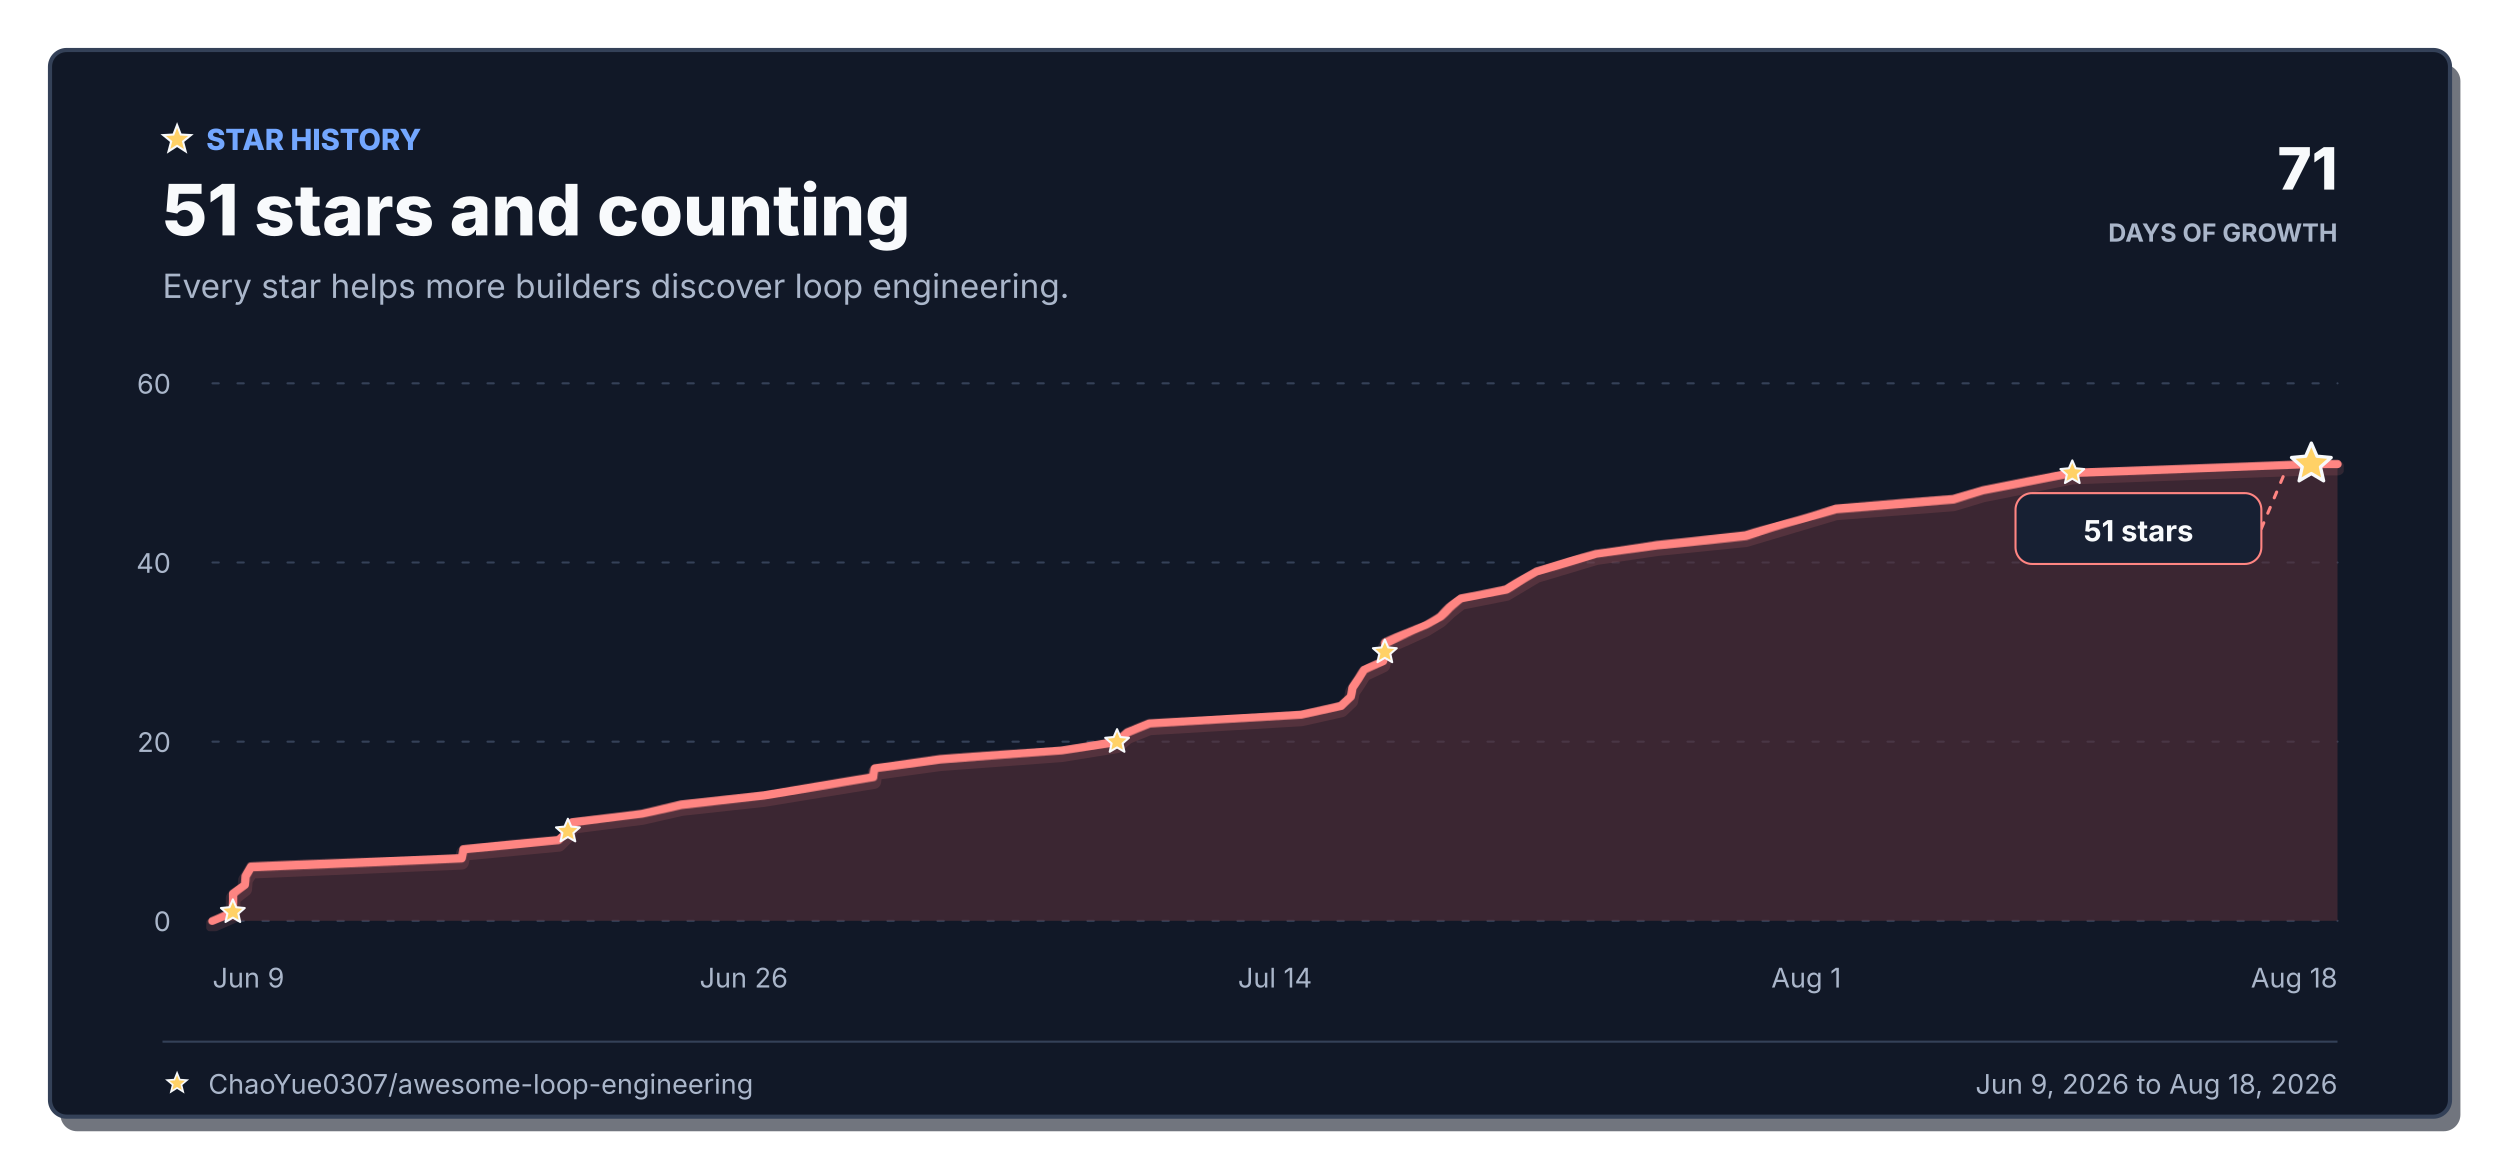
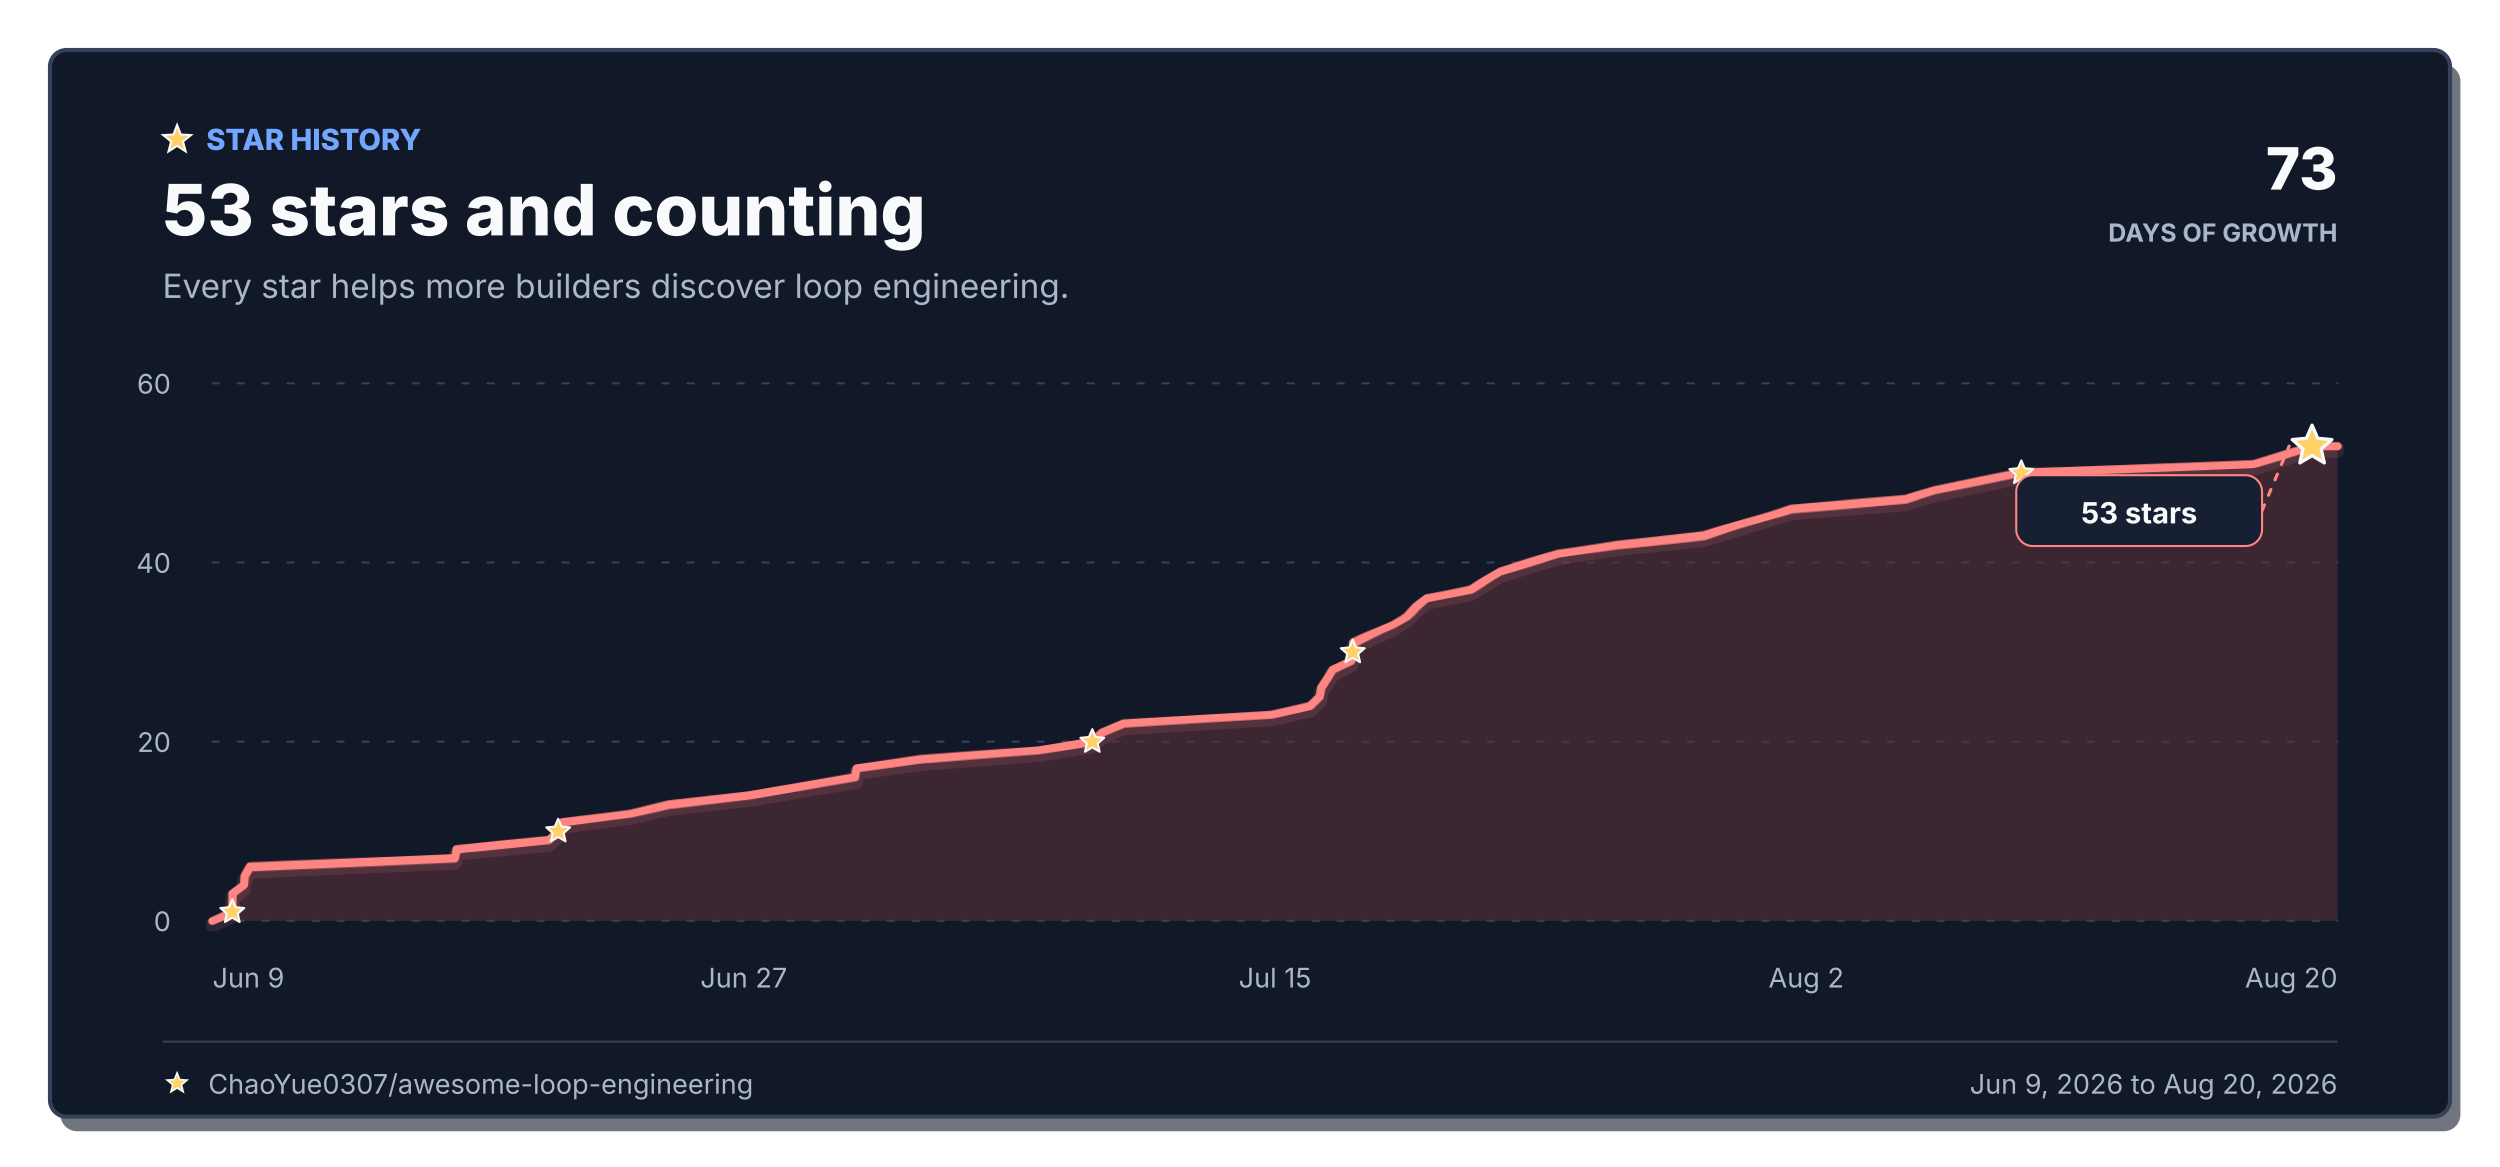
<svg xmlns="http://www.w3.org/2000/svg" width="1200" height="560" viewBox="0 0 1200 560" role="img" aria-labelledby="title desc">
  <style>
    text { font-family: ui-rounded, 'SF Pro Rounded', 'Nunito Sans', -apple-system, BlinkMacSystemFont, 'Segoe UI', sans-serif; letter-spacing: 0; }
  </style>
  <defs>
    <filter id="rough-line" x="-3%" y="-6%" width="106%" height="112%">
      <feTurbulence type="fractalNoise" baseFrequency="0.008 0.12" numOctaves="1" seed="17" result="noise" />
      <feDisplacementMap in="SourceGraphic" in2="noise" scale="1.2" xChannelSelector="R" yChannelSelector="G" />
    </filter>
    <clipPath id="plot-clip">
      <rect x="99" y="179" width="1026" height="268" />
    </clipPath>
  </defs>
  <rect x="29" y="31" width="1152" height="512" rx="8" fill="#0B1220" opacity="0.58" />
  <rect x="24" y="24" width="1152" height="512" rx="8" fill="#111827" stroke="#344158" stroke-width="2" />
  <path d="M 85 60 L 86.76 64.57 L 91.66 64.84 L 87.85 67.93 L 89.11 72.66 L 85 70 L 80.89 72.66 L 82.15 67.93 L 78.34 64.84 L 83.24 64.57 Z" fill="#FFD166" stroke="#F8FAFC" stroke-width="1" />
  <text x="99" y="72" fill="#73A7FF" font-size="14" font-weight="800">STAR HISTORY</text>
-   <text x="78" y="113" fill="#F8FAFC" font-size="34" font-weight="760">51 stars and counting</text>
+   <text x="78" y="113" fill="#F8FAFC" font-size="34" font-weight="760">53 stars and counting</text>
  <text x="78" y="143" fill="#AAB6CA" font-size="16">Every star helps more builders discover loop engineering.</text>
-   <text x="1122" y="91" fill="#F8FAFC" font-size="28" font-weight="760" text-anchor="end">71</text>
+   <text x="1122" y="91" fill="#F8FAFC" font-size="28" font-weight="760" text-anchor="end">73</text>
  <text x="1122" y="116" fill="#AAB6CA" font-size="12" font-weight="750" text-anchor="end">DAYS OF GROWTH</text>
  <line x1="102" y1="442" x2="1122" y2="442" stroke="#354158" stroke-width="1" stroke-dasharray="3 9" stroke-linecap="round" />
  <text x="82" y="446.94" fill="#AAB6CA" font-size="13" text-anchor="end">0</text>
  <line x1="102" y1="356" x2="1122" y2="356" stroke="#354158" stroke-width="1" stroke-dasharray="3 9" stroke-linecap="round" />
  <text x="82" y="360.94" fill="#AAB6CA" font-size="13" text-anchor="end">20</text>
  <line x1="102" y1="270" x2="1122" y2="270" stroke="#354158" stroke-width="1" stroke-dasharray="3 9" stroke-linecap="round" />
  <text x="82" y="274.94" fill="#AAB6CA" font-size="13" text-anchor="end">40</text>
  <line x1="102" y1="184" x2="1122" y2="184" stroke="#354158" stroke-width="1" stroke-dasharray="3 9" stroke-linecap="round" />
  <text x="82" y="188.94" fill="#AAB6CA" font-size="13" text-anchor="end">60</text>
  <text x="102" y="474" fill="#AAB6CA" font-size="13" text-anchor="start">Jun 9</text>
-   <text x="357" y="474" fill="#AAB6CA" font-size="13" text-anchor="middle">Jun 26</text>
-   <text x="612" y="474" fill="#AAB6CA" font-size="13" text-anchor="middle">Jul 14</text>
-   <text x="867" y="474" fill="#AAB6CA" font-size="13" text-anchor="middle">Aug 1</text>
-   <text x="1122" y="474" fill="#AAB6CA" font-size="13" text-anchor="end">Aug 18</text>
+   <text x="357" y="474" fill="#AAB6CA" font-size="13" text-anchor="middle">Jun 27</text>
+   <text x="612" y="474" fill="#AAB6CA" font-size="13" text-anchor="middle">Jul 15</text>
+   <text x="867" y="474" fill="#AAB6CA" font-size="13" text-anchor="middle">Aug 2</text>
+   <text x="1122" y="474" fill="#AAB6CA" font-size="13" text-anchor="end">Aug 20</text>
  <g clip-path="url(#plot-clip)">
-     <path d="M 102 442 L 111.77 437.7 L 111.88 433.4 L 111.9 429.1 L 117.48 424.8 L 117.81 420.5 L 120.5 416.2 L 221.58 411.9 L 222.43 407.6 L 268.25 403.3 L 272.59 399 L 274.72 394.7 L 308.38 390.4 L 327.25 386.1 L 366.66 381.8 L 392.93 377.5 L 419.45 373.2 L 420.01 368.9 L 451.41 364.6 L 509.49 360.3 L 536.19 356 L 541.04 351.7 L 551.73 347.4 L 624.61 343.1 L 643.85 338.8 L 648.42 334.5 L 649.17 330.2 L 652.11 325.9 L 654.73 321.6 L 663.84 317.3 L 664.72 313 L 664.98 308.7 L 674.91 304.4 L 684.33 300.1 L 691.29 295.8 L 695.87 291.5 L 701.33 287.2 L 723.09 282.9 L 737.51 274.3 L 766.14 265.7 L 795.23 261.4 L 837.93 257.1 L 881.19 244.2 L 937.52 239.9 L 951.8 235.6 L 994.71 227 L 1109.45 222.7 L 1122 222.7 V 442 H 102 Z" fill="#572F38" opacity="0.6" />
-     <path d="M 102 442 L 111.77 437.7 L 111.88 433.4 L 111.9 429.1 L 117.48 424.8 L 117.81 420.5 L 120.5 416.2 L 221.58 411.9 L 222.43 407.6 L 268.25 403.3 L 272.59 399 L 274.72 394.7 L 308.38 390.4 L 327.25 386.1 L 366.66 381.8 L 392.93 377.5 L 419.45 373.2 L 420.01 368.9 L 451.41 364.6 L 509.49 360.3 L 536.19 356 L 541.04 351.7 L 551.73 347.4 L 624.61 343.1 L 643.85 338.8 L 648.42 334.5 L 649.17 330.2 L 652.11 325.9 L 654.73 321.6 L 663.84 317.3 L 664.72 313 L 664.98 308.7 L 674.91 304.4 L 684.33 300.1 L 691.29 295.8 L 695.87 291.5 L 701.33 287.2 L 723.09 282.9 L 737.51 274.3 L 766.14 265.7 L 795.23 261.4 L 837.93 257.1 L 881.19 244.2 L 937.52 239.9 L 951.8 235.6 L 994.71 227 L 1109.45 222.7 L 1122 222.7" fill="none" stroke="#FF8582" stroke-width="7" stroke-linejoin="round" stroke-linecap="round" opacity="0.13" transform="translate(0 2)" />
-     <path d="M 102 442 L 111.77 437.7 L 111.88 433.4 L 111.9 429.1 L 117.48 424.8 L 117.81 420.5 L 120.5 416.2 L 221.58 411.9 L 222.43 407.6 L 268.25 403.3 L 272.59 399 L 274.72 394.7 L 308.38 390.4 L 327.25 386.1 L 366.66 381.8 L 392.93 377.5 L 419.45 373.2 L 420.01 368.9 L 451.41 364.6 L 509.49 360.3 L 536.19 356 L 541.04 351.7 L 551.73 347.4 L 624.61 343.1 L 643.85 338.8 L 648.42 334.5 L 649.17 330.2 L 652.11 325.9 L 654.73 321.6 L 663.84 317.3 L 664.72 313 L 664.98 308.7 L 674.91 304.4 L 684.33 300.1 L 691.29 295.8 L 695.87 291.5 L 701.33 287.2 L 723.09 282.9 L 737.51 274.3 L 766.14 265.7 L 795.23 261.4 L 837.93 257.1 L 881.19 244.2 L 937.52 239.9 L 951.8 235.6 L 994.71 227 L 1109.45 222.7 L 1122 222.7" fill="none" stroke="#FF8582" stroke-width="4" stroke-linejoin="round" stroke-linecap="round" filter="url(#rough-line)" />
+     <path d="M 102 442 L 111.5 437.7 L 111.61 433.4 L 111.63 429.1 L 117.06 424.8 L 117.38 420.5 L 119.99 416.2 L 218.3 411.9 L 219.13 407.6 L 263.69 403.3 L 267.92 399 L 269.99 394.7 L 302.73 390.4 L 321.08 386.1 L 359.41 381.8 L 384.95 377.5 L 410.75 373.2 L 411.3 368.9 L 441.83 364.6 L 498.33 360.3 L 524.3 356 L 529.01 351.7 L 539.4 347.4 L 610.3 343.1 L 629 338.8 L 633.45 334.5 L 634.17 330.2 L 637.03 325.9 L 639.58 321.6 L 648.45 317.3 L 649.3 313 L 649.56 308.7 L 659.22 304.4 L 668.38 300.1 L 675.14 295.8 L 679.6 291.5 L 684.91 287.2 L 706.08 282.9 L 720.1 274.3 L 747.95 265.7 L 776.23 261.4 L 817.77 257.1 L 859.85 244.2 L 914.63 239.9 L 928.52 235.6 L 970.25 227 L 1081.85 222.7 L 1109.79 214.1 L 1122 214.1 V 442 H 102 Z" fill="#572F38" opacity="0.6" />
+     <path d="M 102 442 L 111.5 437.7 L 111.61 433.4 L 111.63 429.1 L 117.06 424.8 L 117.38 420.5 L 119.99 416.2 L 218.3 411.9 L 219.13 407.6 L 263.69 403.3 L 267.92 399 L 269.99 394.7 L 302.73 390.4 L 321.08 386.1 L 359.41 381.8 L 384.95 377.5 L 410.75 373.2 L 411.3 368.9 L 441.83 364.6 L 498.33 360.3 L 524.3 356 L 529.01 351.7 L 539.4 347.4 L 610.3 343.1 L 629 338.8 L 633.45 334.5 L 634.17 330.2 L 637.03 325.9 L 639.58 321.6 L 648.45 317.3 L 649.3 313 L 649.56 308.7 L 659.22 304.4 L 668.38 300.1 L 675.14 295.8 L 679.6 291.5 L 684.91 287.2 L 706.08 282.9 L 720.1 274.3 L 747.95 265.7 L 776.23 261.4 L 817.77 257.1 L 859.85 244.2 L 914.63 239.9 L 928.52 235.6 L 970.25 227 L 1081.85 222.7 L 1109.79 214.1 L 1122 214.1" fill="none" stroke="#FF8582" stroke-width="7" stroke-linejoin="round" stroke-linecap="round" opacity="0.13" transform="translate(0 2)" />
+     <path d="M 102 442 L 111.5 437.7 L 111.61 433.4 L 111.63 429.1 L 117.06 424.8 L 117.38 420.5 L 119.99 416.2 L 218.3 411.9 L 219.13 407.6 L 263.69 403.3 L 267.92 399 L 269.99 394.7 L 302.73 390.4 L 321.08 386.1 L 359.41 381.8 L 384.95 377.5 L 410.75 373.2 L 411.3 368.9 L 441.83 364.6 L 498.33 360.3 L 524.3 356 L 529.01 351.7 L 539.4 347.4 L 610.3 343.1 L 629 338.8 L 633.45 334.5 L 634.17 330.2 L 637.03 325.9 L 639.58 321.6 L 648.45 317.3 L 649.3 313 L 649.56 308.7 L 659.22 304.4 L 668.38 300.1 L 675.14 295.8 L 679.6 291.5 L 684.91 287.2 L 706.08 282.9 L 720.1 274.3 L 747.95 265.7 L 776.23 261.4 L 817.77 257.1 L 859.85 244.2 L 914.63 239.9 L 928.52 235.6 L 970.25 227 L 1081.85 222.7 L 1109.79 214.1 L 1122 214.1" fill="none" stroke="#FF8582" stroke-width="4" stroke-linejoin="round" stroke-linecap="round" filter="url(#rough-line)" />
  </g>
-   <path d="M 111.77 431.7 L 113.39 435.47 L 117.47 435.85 L 114.39 438.55 L 115.29 442.55 L 111.77 440.46 L 108.24 442.55 L 109.14 438.55 L 106.06 435.85 L 110.14 435.47 Z" fill="#FFD166" stroke="#F8FAFC" stroke-width="1" stroke-linejoin="round" />
-   <path d="M 272.59 393 L 274.21 396.77 L 278.3 397.15 L 275.21 399.85 L 276.12 403.85 L 272.59 401.76 L 269.06 403.85 L 269.96 399.85 L 266.88 397.15 L 270.97 396.77 Z" fill="#FFD166" stroke="#F8FAFC" stroke-width="1" stroke-linejoin="round" />
-   <path d="M 536.19 350 L 537.82 353.77 L 541.9 354.15 L 538.82 356.85 L 539.72 360.85 L 536.19 358.76 L 532.67 360.85 L 533.57 356.85 L 530.49 354.15 L 534.57 353.77 Z" fill="#FFD166" stroke="#F8FAFC" stroke-width="1" stroke-linejoin="round" />
-   <path d="M 664.72 307 L 666.34 310.77 L 670.43 311.15 L 667.34 313.85 L 668.25 317.85 L 664.72 315.76 L 661.19 317.85 L 662.09 313.85 L 659.01 311.15 L 663.1 310.77 Z" fill="#FFD166" stroke="#F8FAFC" stroke-width="1" stroke-linejoin="round" />
-   <path d="M 994.71 221 L 996.33 224.77 L 1000.41 225.15 L 997.33 227.85 L 998.23 231.85 L 994.71 229.76 L 991.18 231.85 L 992.08 227.85 L 989 225.15 L 993.08 224.77 Z" fill="#FFD166" stroke="#F8FAFC" stroke-width="1" stroke-linejoin="round" />
-   <path d="M 1109.45 212.7 L 1112.15 218.98 L 1118.96 219.61 L 1113.82 224.12 L 1115.33 230.79 L 1109.45 227.3 L 1103.57 230.79 L 1105.07 224.12 L 1099.94 219.61 L 1106.74 218.98 Z" fill="#FFD166" stroke="#F8FAFC" stroke-width="1.6" stroke-linejoin="round" />
-   <path d="M 1085.45 253.7 L 1098.45 222.7" fill="none" stroke="#FF8582" stroke-width="1.5" stroke-dasharray="3 5" stroke-linecap="round" />
-   <rect x="967.45" y="236.7" width="118" height="34" rx="8" fill="#172033" stroke="#FF8582" />
-   <text x="1026.45" y="259.82" fill="#F8FAFC" font-size="14" font-weight="700" text-anchor="middle">51 stars</text>
+   <path d="M 111.5 431.7 L 113.12 435.47 L 117.2 435.85 L 114.12 438.55 L 115.02 442.55 L 111.5 440.46 L 107.97 442.55 L 108.87 438.55 L 105.79 435.85 L 109.88 435.47 Z" fill="#FFD166" stroke="#F8FAFC" stroke-width="1" stroke-linejoin="round" />
+   <path d="M 267.92 393 L 269.54 396.77 L 273.62 397.15 L 270.54 399.85 L 271.44 403.85 L 267.92 401.76 L 264.39 403.85 L 265.29 399.85 L 262.21 397.15 L 266.29 396.77 Z" fill="#FFD166" stroke="#F8FAFC" stroke-width="1" stroke-linejoin="round" />
+   <path d="M 524.3 350 L 525.92 353.77 L 530.01 354.15 L 526.92 356.85 L 527.83 360.85 L 524.3 358.76 L 520.77 360.85 L 521.67 356.85 L 518.59 354.15 L 522.68 353.77 Z" fill="#FFD166" stroke="#F8FAFC" stroke-width="1" stroke-linejoin="round" />
+   <path d="M 649.3 307 L 650.92 310.77 L 655.01 311.15 L 651.93 313.85 L 652.83 317.85 L 649.3 315.76 L 645.78 317.85 L 646.68 313.85 L 643.6 311.15 L 647.68 310.77 Z" fill="#FFD166" stroke="#F8FAFC" stroke-width="1" stroke-linejoin="round" />
+   <path d="M 970.25 221 L 971.87 224.77 L 975.96 225.15 L 972.87 227.85 L 973.78 231.85 L 970.25 229.76 L 966.72 231.85 L 967.62 227.85 L 964.54 225.15 L 968.63 224.77 Z" fill="#FFD166" stroke="#F8FAFC" stroke-width="1" stroke-linejoin="round" />
+   <path d="M 1109.79 204.1 L 1112.5 210.38 L 1119.3 211.01 L 1114.17 215.52 L 1115.67 222.19 L 1109.79 218.7 L 1103.92 222.19 L 1105.42 215.52 L 1100.28 211.01 L 1107.09 210.38 Z" fill="#FFD166" stroke="#F8FAFC" stroke-width="1.6" stroke-linejoin="round" />
+   <path d="M 1085.79 245.1 L 1098.79 214.1" fill="none" stroke="#FF8582" stroke-width="1.5" stroke-dasharray="3 5" stroke-linecap="round" />
+   <rect x="967.79" y="228.1" width="118" height="34" rx="8" fill="#172033" stroke="#FF8582" />
+   <text x="1026.79" y="251.22" fill="#F8FAFC" font-size="14" font-weight="700" text-anchor="middle">53 stars</text>
  <line x1="78" y1="500" x2="1122" y2="500" stroke="#344158" />
  <path d="M 85 515 L 86.29 518.22 L 89.76 518.45 L 87.09 520.68 L 87.94 524.05 L 85 522.2 L 82.06 524.05 L 82.91 520.68 L 80.24 518.45 L 83.71 518.22 Z" fill="#FFD166" stroke="#F8FAFC" stroke-width="0.8" />
  <text x="100" y="525" fill="#AAB6CA" font-size="13">ChaoYue0307/awesome-loop-engineering</text>
-   <text x="1122" y="525" fill="#AAB6CA" font-size="13" text-anchor="end">Jun 9, 2026 to Aug 18, 2026</text>
+   <text x="1122" y="525" fill="#AAB6CA" font-size="13" text-anchor="end">Jun 9, 2026 to Aug 20, 2026</text>
</svg>
